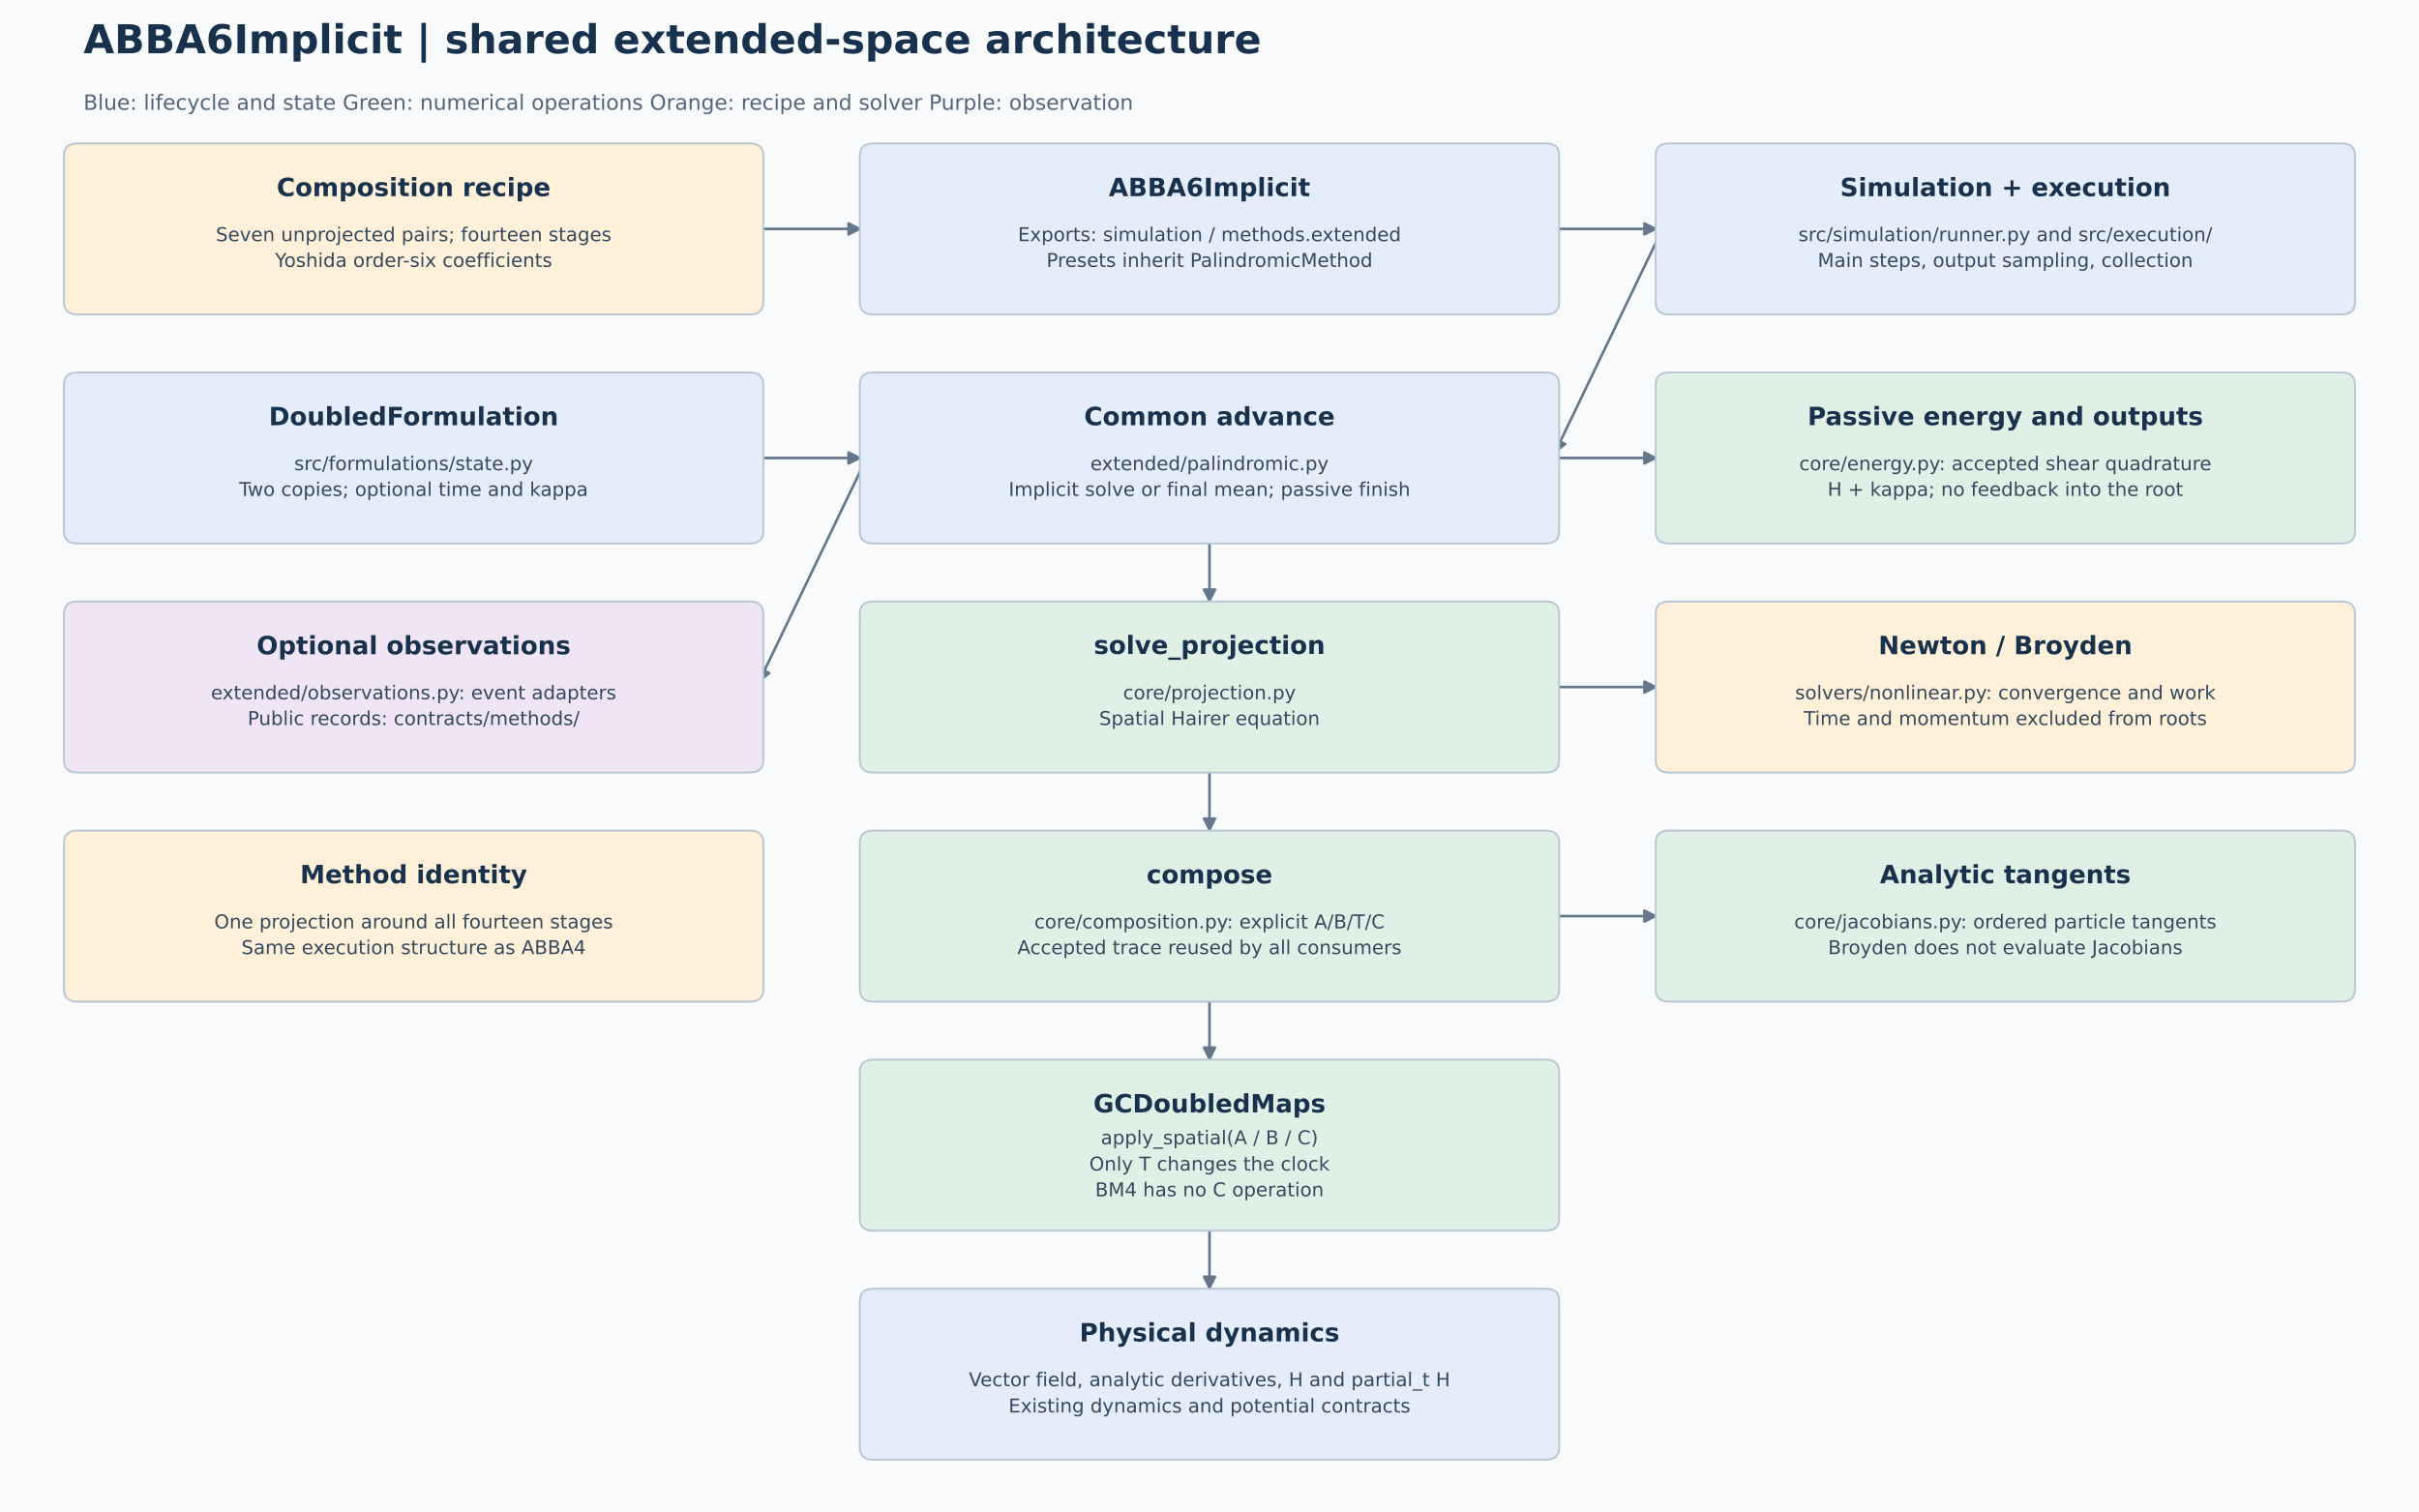
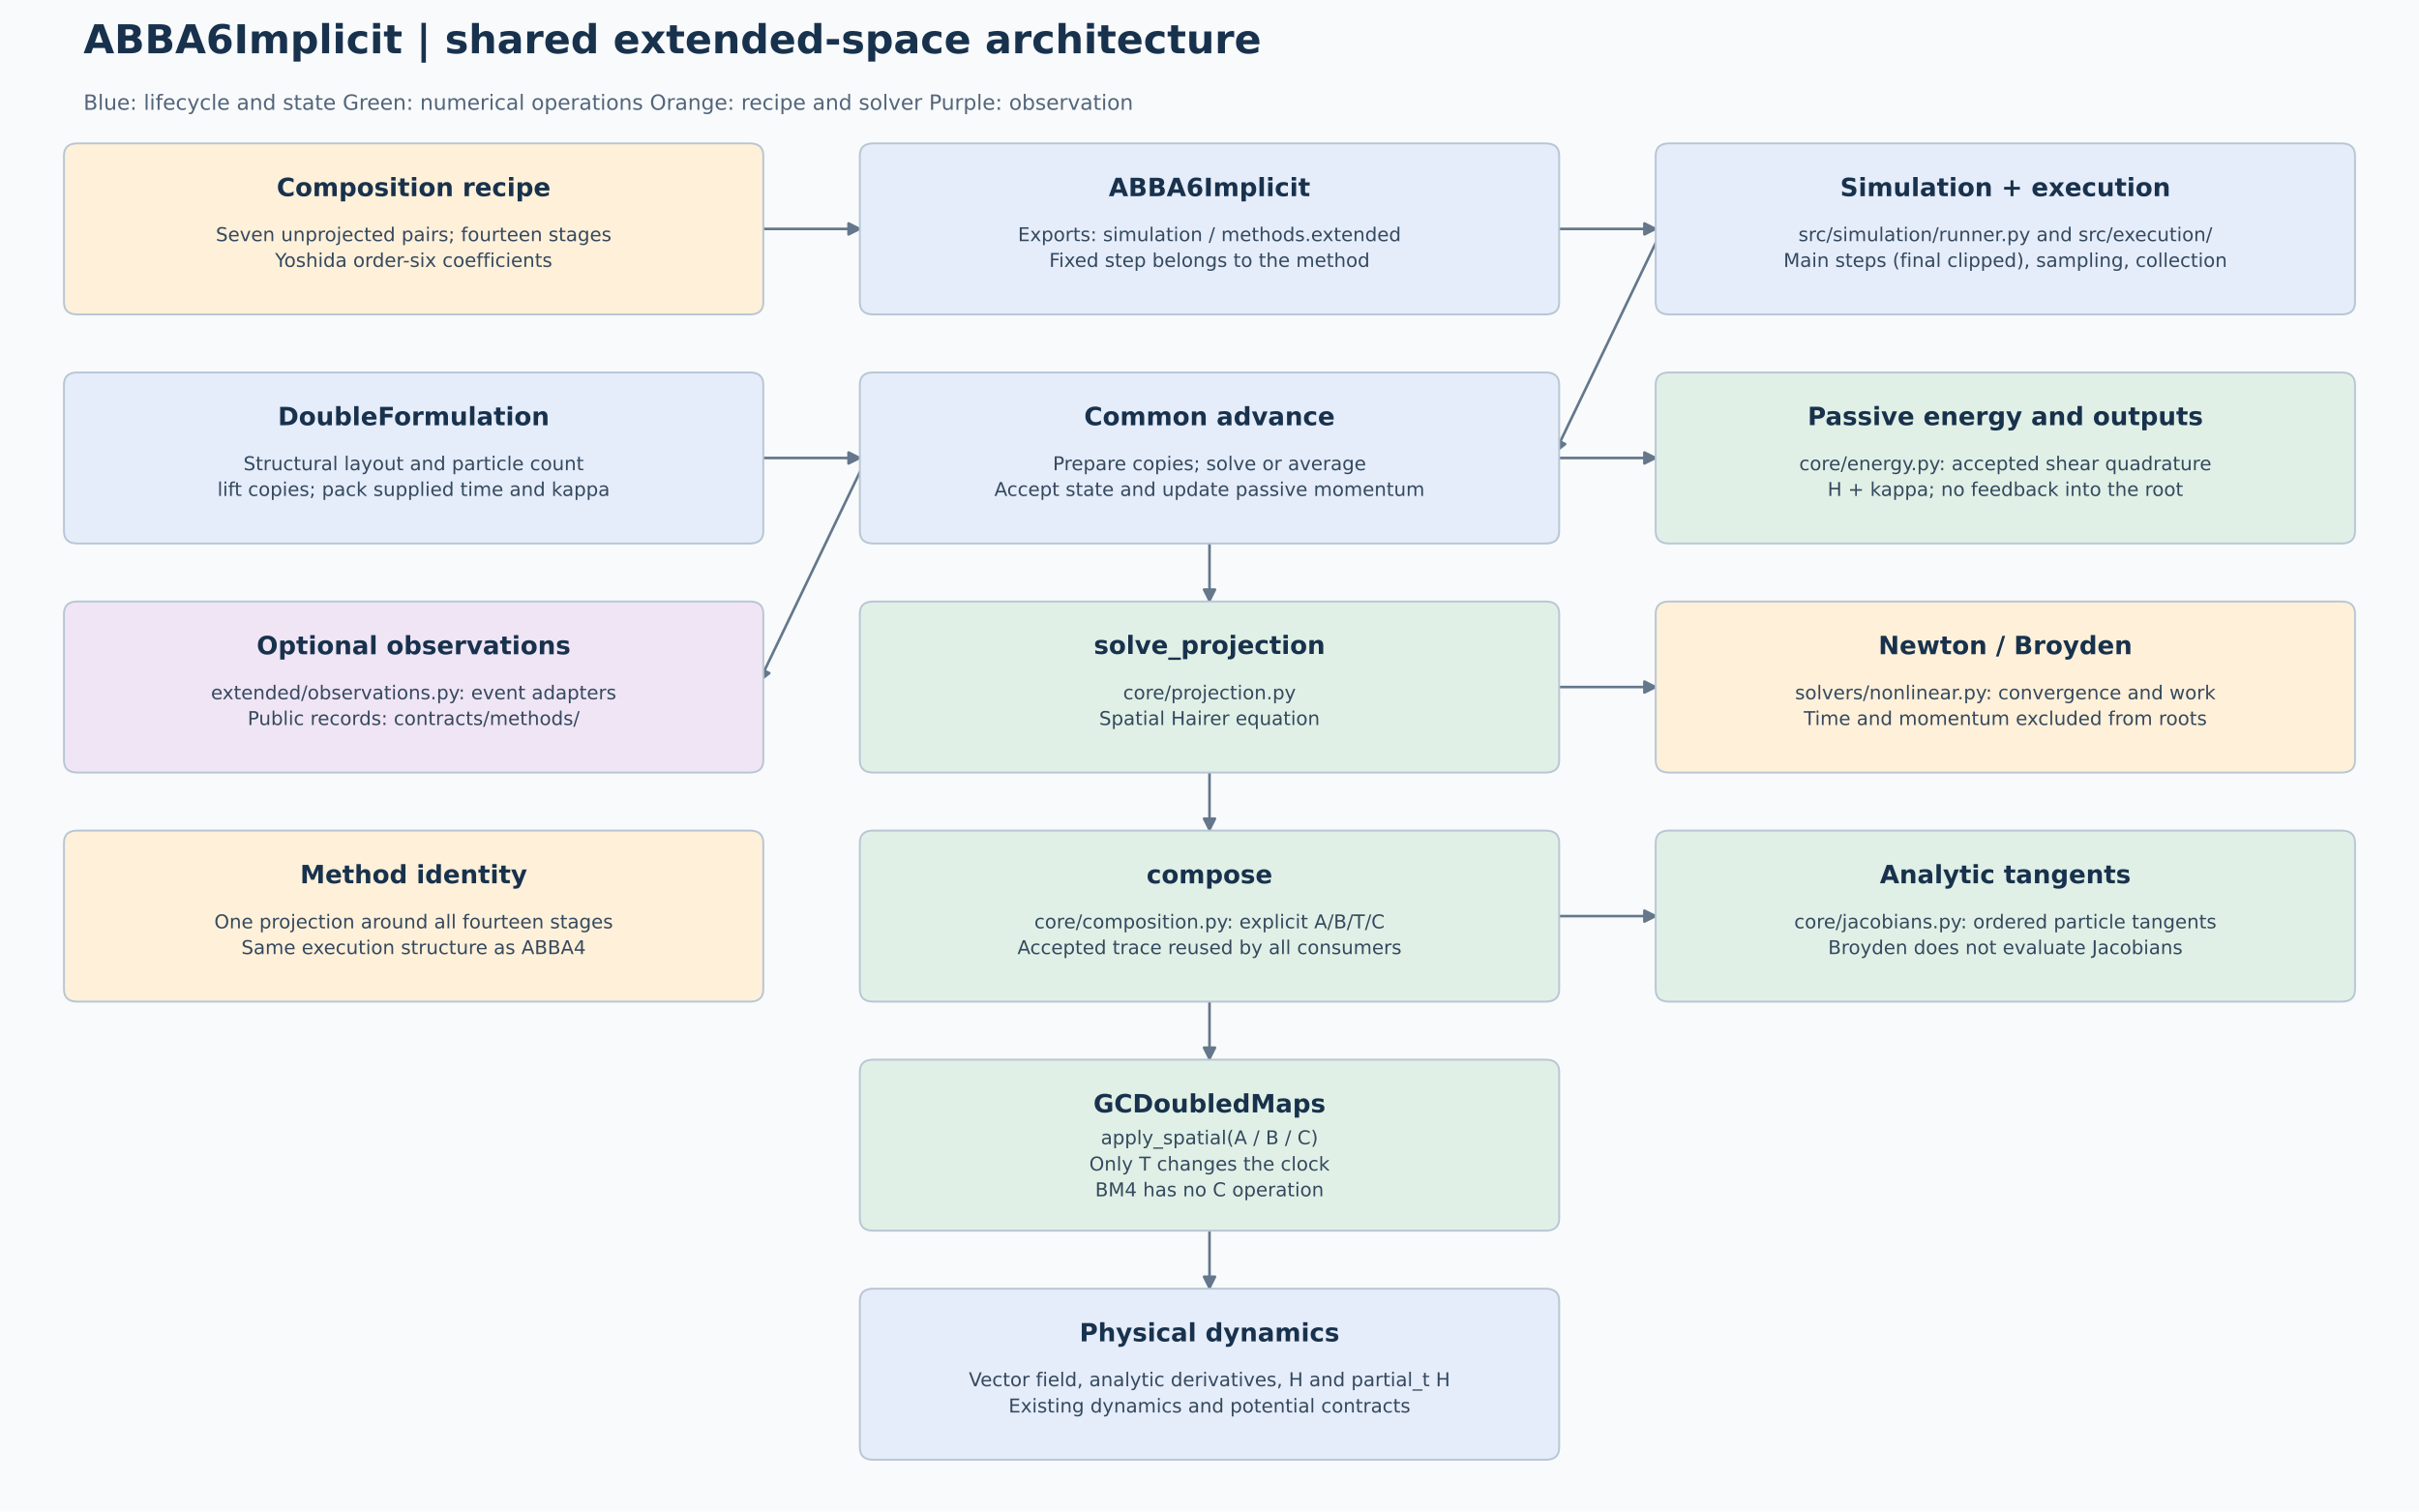
<svg xmlns="http://www.w3.org/2000/svg" width="1152pt" height="720pt" viewBox="0 0 1152 720" version="1.1">
  <defs>
    <style type="text/css">*{stroke-linejoin: round; stroke-linecap: butt}</style>
  </defs>
  <g id="figure_1">
    <g id="patch_1">
      <path d="M 0 720 L 1152 720 L 1152 0 L 0 0 z " style="fill: #f8fafc" />
    </g>
    <g id="axes_1">
      <g id="patch_2">
        <path d="M 362.288 109.039 Q 386.497 109.039 409.309 109.039 " clip-path="url(#pb098db616b)" style="fill: none; stroke: #64778b; stroke-width: 1.25; stroke-linecap: round" />
        <path d="M 404.109 106.439 L 409.309 109.039 L 404.109 111.639 z " clip-path="url(#pb098db616b)" style="fill: #64778b; stroke: #64778b; stroke-width: 1.25; stroke-linecap: round" />
      </g>
      <g id="patch_3">
        <path d="M 741.296 109.039 Q 765.505 109.039 788.317 109.039 " clip-path="url(#pb098db616b)" style="fill: none; stroke: #64778b; stroke-width: 1.25; stroke-linecap: round" />
        <path d="M 783.117 106.439 L 788.317 109.039 L 783.117 111.639 z " clip-path="url(#pb098db616b)" style="fill: #64778b; stroke: #64778b; stroke-width: 1.25; stroke-linecap: round" />
      </g>
      <g id="patch_4">
        <path d="M 790.847 110.841 Q 765.505 163.594 740.768 215.088 " clip-path="url(#pb098db616b)" style="fill: none; stroke: #64778b; stroke-width: 1.25; stroke-linecap: round" />
        <path d="M 745.363 211.527 L 740.768 215.088 L 740.676 209.275 z " clip-path="url(#pb098db616b)" style="fill: #64778b; stroke: #64778b; stroke-width: 1.25; stroke-linecap: round" />
      </g>
      <g id="patch_5">
        <path d="M 362.288 218.153 Q 386.497 218.153 409.309 218.153 " clip-path="url(#pb098db616b)" style="fill: none; stroke: #64778b; stroke-width: 1.25; stroke-linecap: round" />
        <path d="M 404.109 215.553 L 409.309 218.153 L 404.109 220.753 z " clip-path="url(#pb098db616b)" style="fill: #64778b; stroke: #64778b; stroke-width: 1.25; stroke-linecap: round" />
      </g>
      <g id="patch_6">
        <path d="M 576 257.976 Q 576 272.707 576 286.041 " clip-path="url(#pb098db616b)" style="fill: none; stroke: #64778b; stroke-width: 1.25; stroke-linecap: round" />
        <path d="M 578.6 280.841 L 576 286.041 L 573.4 280.841 z " clip-path="url(#pb098db616b)" style="fill: #64778b; stroke: #64778b; stroke-width: 1.25; stroke-linecap: round" />
      </g>
      <g id="patch_7">
        <path d="M 741.296 218.153 Q 765.505 218.153 788.317 218.153 " clip-path="url(#pb098db616b)" style="fill: none; stroke: #64778b; stroke-width: 1.25; stroke-linecap: round" />
        <path d="M 783.117 215.553 L 788.317 218.153 L 783.117 220.753 z " clip-path="url(#pb098db616b)" style="fill: #64778b; stroke: #64778b; stroke-width: 1.25; stroke-linecap: round" />
      </g>
      <g id="patch_8">
        <path d="M 411.839 219.954 Q 386.497 272.708 361.76 324.202 " clip-path="url(#pb098db616b)" style="fill: none; stroke: #64778b; stroke-width: 1.25; stroke-linecap: round" />
        <path d="M 366.355 320.64 L 361.76 324.202 L 361.668 318.389 z " clip-path="url(#pb098db616b)" style="fill: #64778b; stroke: #64778b; stroke-width: 1.25; stroke-linecap: round" />
      </g>
      <g id="patch_9">
        <path d="M 576 367.089 Q 576 381.821 576 395.155 " clip-path="url(#pb098db616b)" style="fill: none; stroke: #64778b; stroke-width: 1.25; stroke-linecap: round" />
        <path d="M 578.6 389.955 L 576 395.155 L 573.4 389.955 z " clip-path="url(#pb098db616b)" style="fill: #64778b; stroke: #64778b; stroke-width: 1.25; stroke-linecap: round" />
      </g>
      <g id="patch_10">
        <path d="M 741.296 327.266 Q 765.505 327.266 788.317 327.266 " clip-path="url(#pb098db616b)" style="fill: none; stroke: #64778b; stroke-width: 1.25; stroke-linecap: round" />
        <path d="M 783.117 324.666 L 788.317 327.266 L 783.117 329.866 z " clip-path="url(#pb098db616b)" style="fill: #64778b; stroke: #64778b; stroke-width: 1.25; stroke-linecap: round" />
      </g>
      <g id="patch_11">
        <path d="M 741.296 436.379 Q 765.505 436.379 788.317 436.379 " clip-path="url(#pb098db616b)" style="fill: none; stroke: #64778b; stroke-width: 1.25; stroke-linecap: round" />
        <path d="M 783.117 433.779 L 788.317 436.379 L 783.117 438.979 z " clip-path="url(#pb098db616b)" style="fill: #64778b; stroke: #64778b; stroke-width: 1.25; stroke-linecap: round" />
      </g>
      <g id="patch_12">
        <path d="M 576 476.203 Q 576 490.934 576 504.268 " clip-path="url(#pb098db616b)" style="fill: none; stroke: #64778b; stroke-width: 1.25; stroke-linecap: round" />
        <path d="M 578.6 499.068 L 576 504.268 L 573.4 499.068 z " clip-path="url(#pb098db616b)" style="fill: #64778b; stroke: #64778b; stroke-width: 1.25; stroke-linecap: round" />
      </g>
      <g id="patch_13">
        <path d="M 576 585.316 Q 576 600.048 576 613.382 " clip-path="url(#pb098db616b)" style="fill: none; stroke: #64778b; stroke-width: 1.25; stroke-linecap: round" />
        <path d="M 578.6 608.182 L 576 613.382 L 573.4 608.182 z " clip-path="url(#pb098db616b)" style="fill: #64778b; stroke: #64778b; stroke-width: 1.25; stroke-linecap: round" />
      </g>
      <g id="patch_14">
        <path d="M 36.922 149.775 L 357.062 149.775 Q 363.514 149.775 363.514 143.955 L 363.514 74.123 Q 363.514 68.304 357.062 68.304 L 36.922 68.304 Q 30.47 68.304 30.47 74.123 L 30.47 143.955 Q 30.47 149.775 36.922 149.775 z " clip-path="url(#pb098db616b)" style="fill: #fff0d9; stroke: #b8c6d4; stroke-width: 0.9; stroke-linejoin: miter" />
      </g>
      <g id="patch_15">
        <path d="M 415.93 149.775 L 736.07 149.775 Q 742.522 149.775 742.522 143.955 L 742.522 74.123 Q 742.522 68.304 736.07 68.304 L 415.93 68.304 Q 409.478 68.304 409.478 74.123 L 409.478 143.955 Q 409.478 149.775 415.93 149.775 z " clip-path="url(#pb098db616b)" style="fill: #e5ecfa; stroke: #b8c6d4; stroke-width: 0.9; stroke-linejoin: miter" />
      </g>
      <g id="patch_16">
        <path d="M 794.938 149.775 L 1115.078 149.775 Q 1121.53 149.775 1121.53 143.955 L 1121.53 74.123 Q 1121.53 68.304 1115.078 68.304 L 794.938 68.304 Q 788.486 68.304 788.486 74.123 L 788.486 143.955 Q 788.486 149.775 794.938 149.775 z " clip-path="url(#pb098db616b)" style="fill: #e5ecfa; stroke: #b8c6d4; stroke-width: 0.9; stroke-linejoin: miter" />
      </g>
      <g id="patch_17">
        <path d="M 36.922 258.888 L 357.062 258.888 Q 363.514 258.888 363.514 253.069 L 363.514 183.236 Q 363.514 177.417 357.062 177.417 L 36.922 177.417 Q 30.47 177.417 30.47 183.236 L 30.47 253.069 Q 30.47 258.888 36.922 258.888 z " clip-path="url(#pb098db616b)" style="fill: #e5ecfa; stroke: #b8c6d4; stroke-width: 0.9; stroke-linejoin: miter" />
      </g>
      <g id="patch_18">
        <path d="M 415.93 258.888 L 736.07 258.888 Q 742.522 258.888 742.522 253.069 L 742.522 183.236 Q 742.522 177.417 736.07 177.417 L 415.93 177.417 Q 409.478 177.417 409.478 183.236 L 409.478 253.069 Q 409.478 258.888 415.93 258.888 z " clip-path="url(#pb098db616b)" style="fill: #e5ecfa; stroke: #b8c6d4; stroke-width: 0.9; stroke-linejoin: miter" />
      </g>
      <g id="patch_19">
        <path d="M 794.938 258.888 L 1115.078 258.888 Q 1121.53 258.888 1121.53 253.069 L 1121.53 183.236 Q 1121.53 177.417 1115.078 177.417 L 794.938 177.417 Q 788.486 177.417 788.486 183.236 L 788.486 253.069 Q 788.486 258.888 794.938 258.888 z " clip-path="url(#pb098db616b)" style="fill: #e1f0e6; stroke: #b8c6d4; stroke-width: 0.9; stroke-linejoin: miter" />
      </g>
      <g id="patch_20">
        <path d="M 36.922 368.002 L 357.062 368.002 Q 363.514 368.002 363.514 362.182 L 363.514 292.35 Q 363.514 286.53 357.062 286.53 L 36.922 286.53 Q 30.47 286.53 30.47 292.35 L 30.47 362.182 Q 30.47 368.002 36.922 368.002 z " clip-path="url(#pb098db616b)" style="fill: #f0e5f5; stroke: #b8c6d4; stroke-width: 0.9; stroke-linejoin: miter" />
      </g>
      <g id="patch_21">
        <path d="M 415.93 368.002 L 736.07 368.002 Q 742.522 368.002 742.522 362.182 L 742.522 292.35 Q 742.522 286.53 736.07 286.53 L 415.93 286.53 Q 409.478 286.53 409.478 292.35 L 409.478 362.182 Q 409.478 368.002 415.93 368.002 z " clip-path="url(#pb098db616b)" style="fill: #e1f0e6; stroke: #b8c6d4; stroke-width: 0.9; stroke-linejoin: miter" />
      </g>
      <g id="patch_22">
        <path d="M 794.938 368.002 L 1115.078 368.002 Q 1121.53 368.002 1121.53 362.182 L 1121.53 292.35 Q 1121.53 286.53 1115.078 286.53 L 794.938 286.53 Q 788.486 286.53 788.486 292.35 L 788.486 362.182 Q 788.486 368.002 794.938 368.002 z " clip-path="url(#pb098db616b)" style="fill: #fff0d9; stroke: #b8c6d4; stroke-width: 0.9; stroke-linejoin: miter" />
      </g>
      <g id="patch_23">
        <path d="M 36.922 477.115 L 357.062 477.115 Q 363.514 477.115 363.514 471.296 L 363.514 401.463 Q 363.514 395.644 357.062 395.644 L 36.922 395.644 Q 30.47 395.644 30.47 401.463 L 30.47 471.296 Q 30.47 477.115 36.922 477.115 z " clip-path="url(#pb098db616b)" style="fill: #fff0d9; stroke: #b8c6d4; stroke-width: 0.9; stroke-linejoin: miter" />
      </g>
      <g id="patch_24">
        <path d="M 415.93 477.115 L 736.07 477.115 Q 742.522 477.115 742.522 471.296 L 742.522 401.463 Q 742.522 395.644 736.07 395.644 L 415.93 395.644 Q 409.478 395.644 409.478 401.463 L 409.478 471.296 Q 409.478 477.115 415.93 477.115 z " clip-path="url(#pb098db616b)" style="fill: #e1f0e6; stroke: #b8c6d4; stroke-width: 0.9; stroke-linejoin: miter" />
      </g>
      <g id="patch_25">
        <path d="M 794.938 477.115 L 1115.078 477.115 Q 1121.53 477.115 1121.53 471.296 L 1121.53 401.463 Q 1121.53 395.644 1115.078 395.644 L 794.938 395.644 Q 788.486 395.644 788.486 401.463 L 788.486 471.296 Q 788.486 477.115 794.938 477.115 z " clip-path="url(#pb098db616b)" style="fill: #e1f0e6; stroke: #b8c6d4; stroke-width: 0.9; stroke-linejoin: miter" />
      </g>
      <g id="patch_26">
        <path d="M 415.93 586.228 L 736.07 586.228 Q 742.522 586.228 742.522 580.409 L 742.522 510.576 Q 742.522 504.757 736.07 504.757 L 415.93 504.757 Q 409.478 504.757 409.478 510.576 L 409.478 580.409 Q 409.478 586.228 415.93 586.228 z " clip-path="url(#pb098db616b)" style="fill: #e1f0e6; stroke: #b8c6d4; stroke-width: 0.9; stroke-linejoin: miter" />
      </g>
      <g id="patch_27">
        <path d="M 415.93 695.342 L 736.07 695.342 Q 742.522 695.342 742.522 689.522 L 742.522 619.69 Q 742.522 613.871 736.07 613.871 L 415.93 613.871 Q 409.478 613.871 409.478 619.69 L 409.478 689.522 Q 409.478 695.342 415.93 695.342 z " clip-path="url(#pb098db616b)" style="fill: #e5ecfa; stroke: #b8c6d4; stroke-width: 0.9; stroke-linejoin: miter" />
      </g>
      <g id="text_1">
        <text style="font-weight: 700; font-size: 19px; font-family: 'DejaVu Sans', 'Bitstream Vera Sans', 'Computer Modern Sans Serif', 'Lucida Grande', 'Verdana', 'Geneva', 'Lucid', 'Arial', 'Helvetica', 'Avant Garde', sans-serif; text-anchor: start; fill: #18324d" x="39.744" y="25.386" transform="rotate(-0 39.744 25.38557)">ABBA6Implicit | shared extended-space architecture</text>
      </g>
      <g id="text_2">
        <text style="font-size: 10px; font-family: 'DejaVu Sans', 'Bitstream Vera Sans', 'Computer Modern Sans Serif', 'Lucida Grande', 'Verdana', 'Geneva', 'Lucid', 'Arial', 'Helvetica', 'Avant Garde', sans-serif; text-anchor: start; fill: #53657a" x="39.744" y="52.3" transform="rotate(-0 39.744 52.30021)">Blue: lifecycle and state    Green: numerical operations    Orange: recipe and solver    Purple: observation</text>
      </g>
      <g id="text_3">
        <text style="font-weight: 700; font-size: 12px; font-family: 'DejaVu Sans', 'Bitstream Vera Sans', 'Computer Modern Sans Serif', 'Lucida Grande', 'Verdana', 'Geneva', 'Lucid', 'Arial', 'Helvetica', 'Avant Garde', sans-serif; text-anchor: middle; fill: #18324d" x="196.992" y="93.437" transform="rotate(-0 196.992 93.43744)">Composition recipe</text>
      </g>
      <g id="text_4">
        <text style="font-size: 9.1px; font-family: 'DejaVu Sans', 'Bitstream Vera Sans', 'Computer Modern Sans Serif', 'Lucida Grande', 'Verdana', 'Geneva', 'Lucid', 'Arial', 'Helvetica', 'Avant Garde', sans-serif; fill: #34495e" transform="translate(102.7764 114.8745)">Seven unprojected pairs; fourteen stages</text>
        <text style="font-size: 9.1px; font-family: 'DejaVu Sans', 'Bitstream Vera Sans', 'Computer Modern Sans Serif', 'Lucida Grande', 'Verdana', 'Geneva', 'Lucid', 'Arial', 'Helvetica', 'Avant Garde', sans-serif; fill: #34495e" transform="translate(130.9765 127.1389)">Yoshida order-six coefficients</text>
      </g>
      <g id="text_5">
        <text style="font-weight: 700; font-size: 12px; font-family: 'DejaVu Sans', 'Bitstream Vera Sans', 'Computer Modern Sans Serif', 'Lucida Grande', 'Verdana', 'Geneva', 'Lucid', 'Arial', 'Helvetica', 'Avant Garde', sans-serif; text-anchor: middle; fill: #18324d" x="576" y="93.437" transform="rotate(-0 576 93.43744)">ABBA6Implicit</text>
      </g>
      <g id="text_6">
        <text style="font-size: 9.1px; font-family: 'DejaVu Sans', 'Bitstream Vera Sans', 'Computer Modern Sans Serif', 'Lucida Grande', 'Verdana', 'Geneva', 'Lucid', 'Arial', 'Helvetica', 'Avant Garde', sans-serif; fill: #34495e" transform="translate(484.7689 114.8745)">Exports: simulation / methods.extended</text>
-         <text style="font-size: 9.1px; font-family: 'DejaVu Sans', 'Bitstream Vera Sans', 'Computer Modern Sans Serif', 'Lucida Grande', 'Verdana', 'Geneva', 'Lucid', 'Arial', 'Helvetica', 'Avant Garde', sans-serif; fill: #34495e" transform="translate(498.3606 127.1389)">Presets inherit PalindromicMethod</text>
+         <text style="font-size: 9.1px; font-family: 'DejaVu Sans', 'Bitstream Vera Sans', 'Computer Modern Sans Serif', 'Lucida Grande', 'Verdana', 'Geneva', 'Lucid', 'Arial', 'Helvetica', 'Avant Garde', sans-serif; fill: #34495e" transform="translate(499.6524 127.1389)">Fixed step belongs to the method</text>
      </g>
      <g id="text_7">
        <text style="font-weight: 700; font-size: 12px; font-family: 'DejaVu Sans', 'Bitstream Vera Sans', 'Computer Modern Sans Serif', 'Lucida Grande', 'Verdana', 'Geneva', 'Lucid', 'Arial', 'Helvetica', 'Avant Garde', sans-serif; text-anchor: middle; fill: #18324d" x="955.008" y="93.437" transform="rotate(-0 955.008 93.43744)">Simulation + execution</text>
      </g>
      <g id="text_8">
        <text style="font-size: 9.1px; font-family: 'DejaVu Sans', 'Bitstream Vera Sans', 'Computer Modern Sans Serif', 'Lucida Grande', 'Verdana', 'Geneva', 'Lucid', 'Arial', 'Helvetica', 'Avant Garde', sans-serif; fill: #34495e" transform="translate(856.4514 114.8745)">src/simulation/runner.py and src/execution/</text>
-         <text style="font-size: 9.1px; font-family: 'DejaVu Sans', 'Bitstream Vera Sans', 'Computer Modern Sans Serif', 'Lucida Grande', 'Verdana', 'Geneva', 'Lucid', 'Arial', 'Helvetica', 'Avant Garde', sans-serif; fill: #34495e" transform="translate(865.6403 127.1389)">Main steps, output sampling, collection</text>
+         <text style="font-size: 9.1px; font-family: 'DejaVu Sans', 'Bitstream Vera Sans', 'Computer Modern Sans Serif', 'Lucida Grande', 'Verdana', 'Geneva', 'Lucid', 'Arial', 'Helvetica', 'Avant Garde', sans-serif; fill: #34495e" transform="translate(849.3542 127.1389)">Main steps (final clipped), sampling, collection</text>
      </g>
      <g id="text_9">
-         <text style="font-weight: 700; font-size: 12px; font-family: 'DejaVu Sans', 'Bitstream Vera Sans', 'Computer Modern Sans Serif', 'Lucida Grande', 'Verdana', 'Geneva', 'Lucid', 'Arial', 'Helvetica', 'Avant Garde', sans-serif; text-anchor: middle; fill: #18324d" x="196.992" y="202.551" transform="rotate(-0 196.992 202.5508)">DoubledFormulation</text>
+         <text style="font-weight: 700; font-size: 12px; font-family: 'DejaVu Sans', 'Bitstream Vera Sans', 'Computer Modern Sans Serif', 'Lucida Grande', 'Verdana', 'Geneva', 'Lucid', 'Arial', 'Helvetica', 'Avant Garde', sans-serif; text-anchor: middle; fill: #18324d" x="196.992" y="202.551" transform="rotate(-0 196.992 202.5508)">DoubleFormulation</text>
      </g>
      <g id="text_10">
-         <text style="font-size: 9.1px; font-family: 'DejaVu Sans', 'Bitstream Vera Sans', 'Computer Modern Sans Serif', 'Lucida Grande', 'Verdana', 'Geneva', 'Lucid', 'Arial', 'Helvetica', 'Avant Garde', sans-serif; fill: #34495e" transform="translate(140.1028 223.9879)">src/formulations/state.py</text>
-         <text style="font-size: 9.1px; font-family: 'DejaVu Sans', 'Bitstream Vera Sans', 'Computer Modern Sans Serif', 'Lucida Grande', 'Verdana', 'Geneva', 'Lucid', 'Arial', 'Helvetica', 'Avant Garde', sans-serif; fill: #34495e" transform="translate(113.8983 236.2523)">Two copies; optional time and kappa</text>
+         <text style="font-size: 9.1px; font-family: 'DejaVu Sans', 'Bitstream Vera Sans', 'Computer Modern Sans Serif', 'Lucida Grande', 'Verdana', 'Geneva', 'Lucid', 'Arial', 'Helvetica', 'Avant Garde', sans-serif; fill: #34495e" transform="translate(115.9352 223.9879)">Structural layout and particle count</text>
+         <text style="font-size: 9.1px; font-family: 'DejaVu Sans', 'Bitstream Vera Sans', 'Computer Modern Sans Serif', 'Lucida Grande', 'Verdana', 'Geneva', 'Lucid', 'Arial', 'Helvetica', 'Avant Garde', sans-serif; fill: #34495e" transform="translate(103.5314 236.2523)">lift copies; pack supplied time and kappa</text>
      </g>
      <g id="text_11">
        <text style="font-weight: 700; font-size: 12px; font-family: 'DejaVu Sans', 'Bitstream Vera Sans', 'Computer Modern Sans Serif', 'Lucida Grande', 'Verdana', 'Geneva', 'Lucid', 'Arial', 'Helvetica', 'Avant Garde', sans-serif; text-anchor: middle; fill: #18324d" x="576" y="202.551" transform="rotate(-0 576 202.5508)">Common advance</text>
      </g>
      <g id="text_12">
-         <text style="font-size: 9.1px; font-family: 'DejaVu Sans', 'Bitstream Vera Sans', 'Computer Modern Sans Serif', 'Lucida Grande', 'Verdana', 'Geneva', 'Lucid', 'Arial', 'Helvetica', 'Avant Garde', sans-serif; fill: #34495e" transform="translate(519.2558 223.9879)">extended/palindromic.py</text>
-         <text style="font-size: 9.1px; font-family: 'DejaVu Sans', 'Bitstream Vera Sans', 'Computer Modern Sans Serif', 'Lucida Grande', 'Verdana', 'Geneva', 'Lucid', 'Arial', 'Helvetica', 'Avant Garde', sans-serif; fill: #34495e" transform="translate(480.3384 236.2523)">Implicit solve or final mean; passive finish</text>
+         <text style="font-size: 9.1px; font-family: 'DejaVu Sans', 'Bitstream Vera Sans', 'Computer Modern Sans Serif', 'Lucida Grande', 'Verdana', 'Geneva', 'Lucid', 'Arial', 'Helvetica', 'Avant Garde', sans-serif; fill: #34495e" transform="translate(501.4049 223.9879)">Prepare copies; solve or average</text>
+         <text style="font-size: 9.1px; font-family: 'DejaVu Sans', 'Bitstream Vera Sans', 'Computer Modern Sans Serif', 'Lucida Grande', 'Verdana', 'Geneva', 'Lucid', 'Arial', 'Helvetica', 'Avant Garde', sans-serif; fill: #34495e" transform="translate(473.5383 236.2523)">Accept state and update passive momentum</text>
      </g>
      <g id="text_13">
        <text style="font-weight: 700; font-size: 12px; font-family: 'DejaVu Sans', 'Bitstream Vera Sans', 'Computer Modern Sans Serif', 'Lucida Grande', 'Verdana', 'Geneva', 'Lucid', 'Arial', 'Helvetica', 'Avant Garde', sans-serif; text-anchor: middle; fill: #18324d" x="955.008" y="202.504" transform="rotate(-0 955.008 202.504)">Passive energy and outputs</text>
      </g>
      <g id="text_14">
        <text style="font-size: 9.1px; font-family: 'DejaVu Sans', 'Bitstream Vera Sans', 'Computer Modern Sans Serif', 'Lucida Grande', 'Verdana', 'Geneva', 'Lucid', 'Arial', 'Helvetica', 'Avant Garde', sans-serif; fill: #34495e" transform="translate(856.8389 223.9879)">core/energy.py: accepted shear quadrature</text>
        <text style="font-size: 9.1px; font-family: 'DejaVu Sans', 'Bitstream Vera Sans', 'Computer Modern Sans Serif', 'Lucida Grande', 'Verdana', 'Geneva', 'Lucid', 'Arial', 'Helvetica', 'Avant Garde', sans-serif; fill: #34495e" transform="translate(870.3368 236.2523)">H + kappa; no feedback into the root</text>
      </g>
      <g id="text_15">
        <text style="font-weight: 700; font-size: 12px; font-family: 'DejaVu Sans', 'Bitstream Vera Sans', 'Computer Modern Sans Serif', 'Lucida Grande', 'Verdana', 'Geneva', 'Lucid', 'Arial', 'Helvetica', 'Avant Garde', sans-serif; text-anchor: middle; fill: #18324d" x="196.992" y="311.664" transform="rotate(-0 196.992 311.6642)">Optional observations</text>
      </g>
      <g id="text_16">
        <text style="font-size: 9.1px; font-family: 'DejaVu Sans', 'Bitstream Vera Sans', 'Computer Modern Sans Serif', 'Lucida Grande', 'Verdana', 'Geneva', 'Lucid', 'Arial', 'Helvetica', 'Avant Garde', sans-serif; fill: #34495e" transform="translate(100.4623 333.1013)">extended/observations.py: event adapters</text>
        <text style="font-size: 9.1px; font-family: 'DejaVu Sans', 'Bitstream Vera Sans', 'Computer Modern Sans Serif', 'Lucida Grande', 'Verdana', 'Geneva', 'Lucid', 'Arial', 'Helvetica', 'Avant Garde', sans-serif; fill: #34495e" transform="translate(117.923 345.3657)">Public records: contracts/methods/</text>
      </g>
      <g id="text_17">
        <text style="font-weight: 700; font-size: 12px; font-family: 'DejaVu Sans', 'Bitstream Vera Sans', 'Computer Modern Sans Serif', 'Lucida Grande', 'Verdana', 'Geneva', 'Lucid', 'Arial', 'Helvetica', 'Avant Garde', sans-serif; text-anchor: middle; fill: #18324d" x="576" y="311.497" transform="rotate(-0 576 311.4974)">solve_projection</text>
      </g>
      <g id="text_18">
        <text style="font-size: 9.1px; font-family: 'DejaVu Sans', 'Bitstream Vera Sans', 'Computer Modern Sans Serif', 'Lucida Grande', 'Verdana', 'Geneva', 'Lucid', 'Arial', 'Helvetica', 'Avant Garde', sans-serif; fill: #34495e" transform="translate(534.8644 333.1013)">core/projection.py</text>
        <text style="font-size: 9.1px; font-family: 'DejaVu Sans', 'Bitstream Vera Sans', 'Computer Modern Sans Serif', 'Lucida Grande', 'Verdana', 'Geneva', 'Lucid', 'Arial', 'Helvetica', 'Avant Garde', sans-serif; fill: #34495e" transform="translate(523.4546 345.3657)">Spatial Hairer equation</text>
      </g>
      <g id="text_19">
        <text style="font-weight: 700; font-size: 12px; font-family: 'DejaVu Sans', 'Bitstream Vera Sans', 'Computer Modern Sans Serif', 'Lucida Grande', 'Verdana', 'Geneva', 'Lucid', 'Arial', 'Helvetica', 'Avant Garde', sans-serif; text-anchor: middle; fill: #18324d" x="955.008" y="311.617" transform="rotate(-0 955.008 311.6174)">Newton / Broyden</text>
      </g>
      <g id="text_20">
        <text style="font-size: 9.1px; font-family: 'DejaVu Sans', 'Bitstream Vera Sans', 'Computer Modern Sans Serif', 'Lucida Grande', 'Verdana', 'Geneva', 'Lucid', 'Arial', 'Helvetica', 'Avant Garde', sans-serif; fill: #34495e" transform="translate(854.8518 333.1013)">solvers/nonlinear.py: convergence and work</text>
        <text style="font-size: 9.1px; font-family: 'DejaVu Sans', 'Bitstream Vera Sans', 'Computer Modern Sans Serif', 'Lucida Grande', 'Verdana', 'Geneva', 'Lucid', 'Arial', 'Helvetica', 'Avant Garde', sans-serif; fill: #34495e" transform="translate(859.0186 345.3657)">Time and momentum excluded from roots</text>
      </g>
      <g id="text_21">
        <text style="font-weight: 700; font-size: 12px; font-family: 'DejaVu Sans', 'Bitstream Vera Sans', 'Computer Modern Sans Serif', 'Lucida Grande', 'Verdana', 'Geneva', 'Lucid', 'Arial', 'Helvetica', 'Avant Garde', sans-serif; text-anchor: middle; fill: #18324d" x="196.992" y="420.731" transform="rotate(-0 196.992 420.7308)">Method identity</text>
      </g>
      <g id="text_22">
        <text style="font-size: 9.1px; font-family: 'DejaVu Sans', 'Bitstream Vera Sans', 'Computer Modern Sans Serif', 'Lucida Grande', 'Verdana', 'Geneva', 'Lucid', 'Arial', 'Helvetica', 'Avant Garde', sans-serif; fill: #34495e" transform="translate(102.0555 442.2147)">One projection around all fourteen stages</text>
        <text style="font-size: 9.1px; font-family: 'DejaVu Sans', 'Bitstream Vera Sans', 'Computer Modern Sans Serif', 'Lucida Grande', 'Verdana', 'Geneva', 'Lucid', 'Arial', 'Helvetica', 'Avant Garde', sans-serif; fill: #34495e" transform="translate(114.9612 454.4791)">Same execution structure as ABBA4</text>
      </g>
      <g id="text_23">
        <text style="font-weight: 700; font-size: 12px; font-family: 'DejaVu Sans', 'Bitstream Vera Sans', 'Computer Modern Sans Serif', 'Lucida Grande', 'Verdana', 'Geneva', 'Lucid', 'Arial', 'Helvetica', 'Avant Garde', sans-serif; text-anchor: middle; fill: #18324d" x="576" y="420.778" transform="rotate(-0 576 420.7776)">compose</text>
      </g>
      <g id="text_24">
        <text style="font-size: 9.1px; font-family: 'DejaVu Sans', 'Bitstream Vera Sans', 'Computer Modern Sans Serif', 'Lucida Grande', 'Verdana', 'Geneva', 'Lucid', 'Arial', 'Helvetica', 'Avant Garde', sans-serif; fill: #34495e" transform="translate(492.5829 442.2147)">core/composition.py: explicit A/B/T/C</text>
        <text style="font-size: 9.1px; font-family: 'DejaVu Sans', 'Bitstream Vera Sans', 'Computer Modern Sans Serif', 'Lucida Grande', 'Verdana', 'Geneva', 'Lucid', 'Arial', 'Helvetica', 'Avant Garde', sans-serif; fill: #34495e" transform="translate(484.5258 454.4791)">Accepted trace reused by all consumers</text>
      </g>
      <g id="text_25">
        <text style="font-weight: 700; font-size: 12px; font-family: 'DejaVu Sans', 'Bitstream Vera Sans', 'Computer Modern Sans Serif', 'Lucida Grande', 'Verdana', 'Geneva', 'Lucid', 'Arial', 'Helvetica', 'Avant Garde', sans-serif; text-anchor: middle; fill: #18324d" x="955.008" y="420.731" transform="rotate(-0 955.008 420.7308)">Analytic tangents</text>
      </g>
      <g id="text_26">
        <text style="font-size: 9.1px; font-family: 'DejaVu Sans', 'Bitstream Vera Sans', 'Computer Modern Sans Serif', 'Lucida Grande', 'Verdana', 'Geneva', 'Lucid', 'Arial', 'Helvetica', 'Avant Garde', sans-serif; fill: #34495e" transform="translate(854.4587 442.2147)">core/jacobians.py: ordered particle tangents</text>
        <text style="font-size: 9.1px; font-family: 'DejaVu Sans', 'Bitstream Vera Sans', 'Computer Modern Sans Serif', 'Lucida Grande', 'Verdana', 'Geneva', 'Lucid', 'Arial', 'Helvetica', 'Avant Garde', sans-serif; fill: #34495e" transform="translate(870.5799 454.4791)">Broyden does not evaluate Jacobians</text>
      </g>
      <g id="text_27">
        <text style="font-weight: 700; font-size: 12px; font-family: 'DejaVu Sans', 'Bitstream Vera Sans', 'Computer Modern Sans Serif', 'Lucida Grande', 'Verdana', 'Geneva', 'Lucid', 'Arial', 'Helvetica', 'Avant Garde', sans-serif; text-anchor: middle; fill: #18324d" x="576" y="529.891" transform="rotate(-0 576 529.891)">GCDoubledMaps</text>
      </g>
      <g id="text_28">
        <text style="font-size: 9.1px; font-family: 'DejaVu Sans', 'Bitstream Vera Sans', 'Computer Modern Sans Serif', 'Lucida Grande', 'Verdana', 'Geneva', 'Lucid', 'Arial', 'Helvetica', 'Avant Garde', sans-serif; fill: #34495e" transform="translate(524.2437 545.0694)">apply_spatial(A / B / C)</text>
        <text style="font-size: 9.1px; font-family: 'DejaVu Sans', 'Bitstream Vera Sans', 'Computer Modern Sans Serif', 'Lucida Grande', 'Verdana', 'Geneva', 'Lucid', 'Arial', 'Helvetica', 'Avant Garde', sans-serif; fill: #34495e" transform="translate(518.7454 557.5869)">Only T changes the clock</text>
        <text style="font-size: 9.1px; font-family: 'DejaVu Sans', 'Bitstream Vera Sans', 'Computer Modern Sans Serif', 'Lucida Grande', 'Verdana', 'Geneva', 'Lucid', 'Arial', 'Helvetica', 'Avant Garde', sans-serif; fill: #34495e" transform="translate(521.5401 569.8512)">BM4 has no C operation</text>
      </g>
      <g id="text_29">
        <text style="font-weight: 700; font-size: 12px; font-family: 'DejaVu Sans', 'Bitstream Vera Sans', 'Computer Modern Sans Serif', 'Lucida Grande', 'Verdana', 'Geneva', 'Lucid', 'Arial', 'Helvetica', 'Avant Garde', sans-serif; text-anchor: middle; fill: #18324d" x="576" y="638.958" transform="rotate(-0 576 638.9576)">Physical dynamics</text>
      </g>
      <g id="text_30">
        <text style="font-size: 9.1px; font-family: 'DejaVu Sans', 'Bitstream Vera Sans', 'Computer Modern Sans Serif', 'Lucida Grande', 'Verdana', 'Geneva', 'Lucid', 'Arial', 'Helvetica', 'Avant Garde', sans-serif; fill: #34495e" transform="translate(461.3763 660.315)">Vector field, analytic derivatives, H and partial_t H</text>
        <text style="font-size: 9.1px; font-family: 'DejaVu Sans', 'Bitstream Vera Sans', 'Computer Modern Sans Serif', 'Lucida Grande', 'Verdana', 'Geneva', 'Lucid', 'Arial', 'Helvetica', 'Avant Garde', sans-serif; fill: #34495e" transform="translate(480.3043 672.8324)">Existing dynamics and potential contracts</text>
      </g>
    </g>
  </g>
  <defs>
    <clipPath id="pb098db616b">
      <rect x="11.52" y="7.2" width="1128.96" height="705.6" />
    </clipPath>
  </defs>
</svg>
